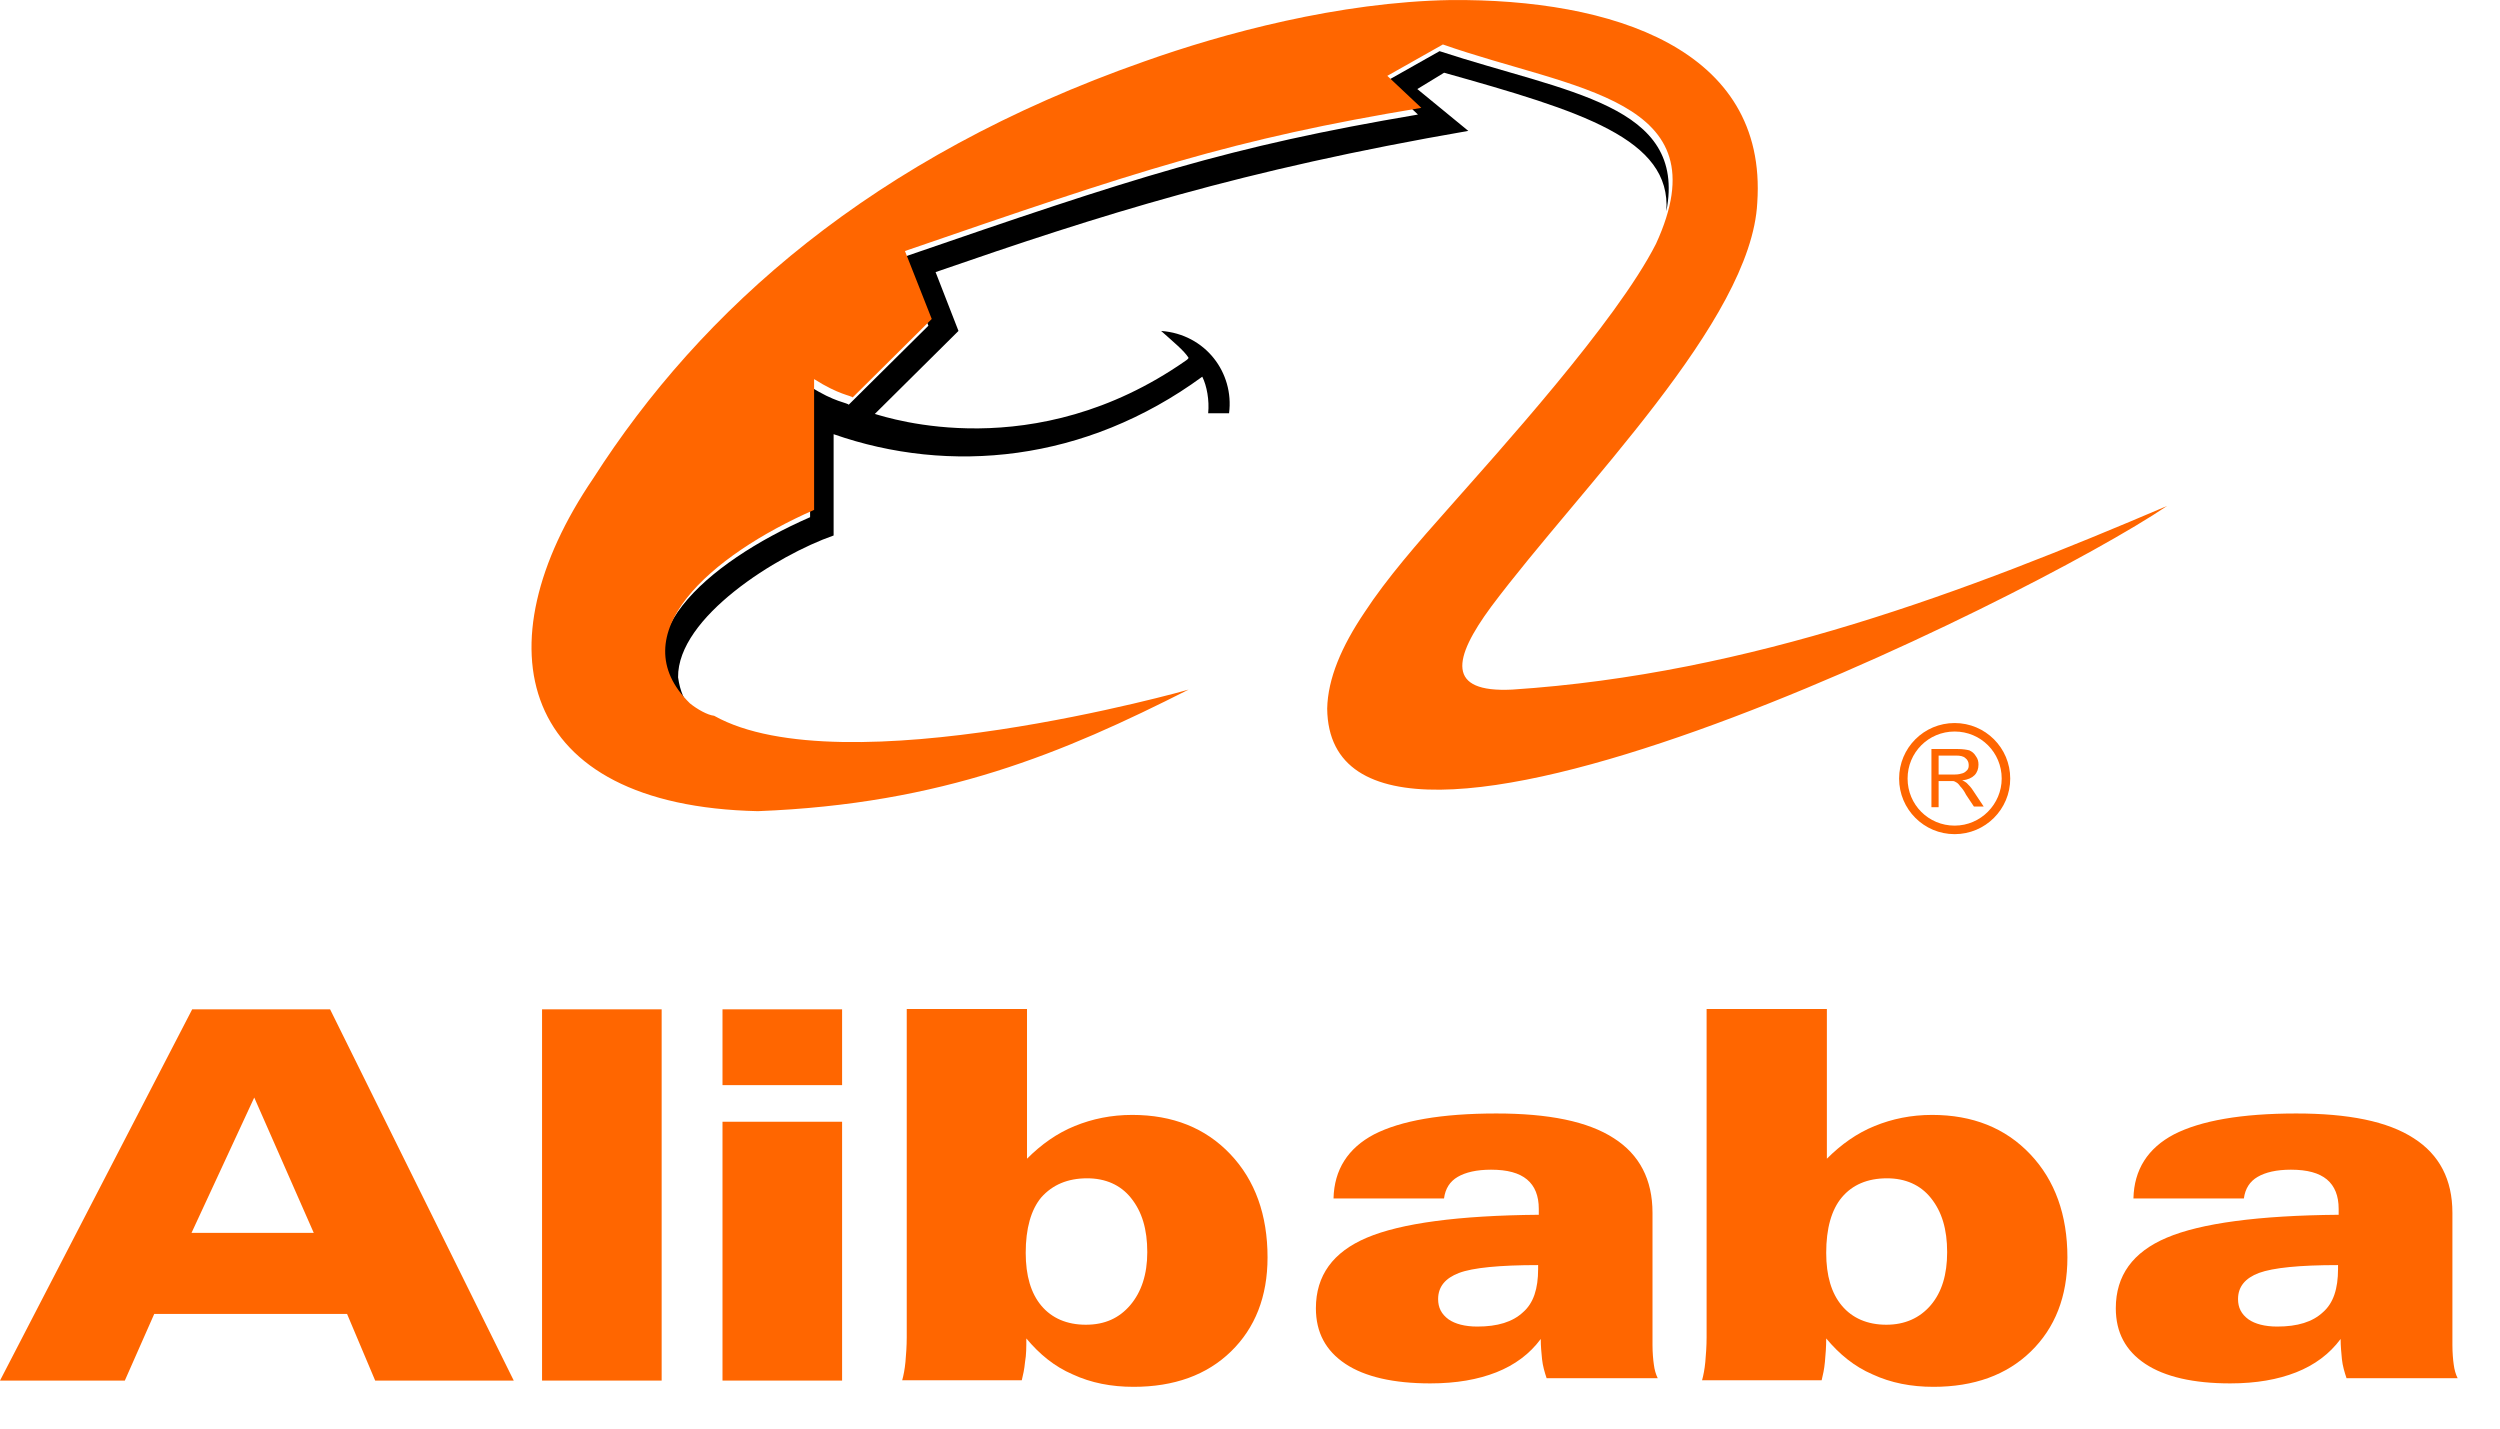
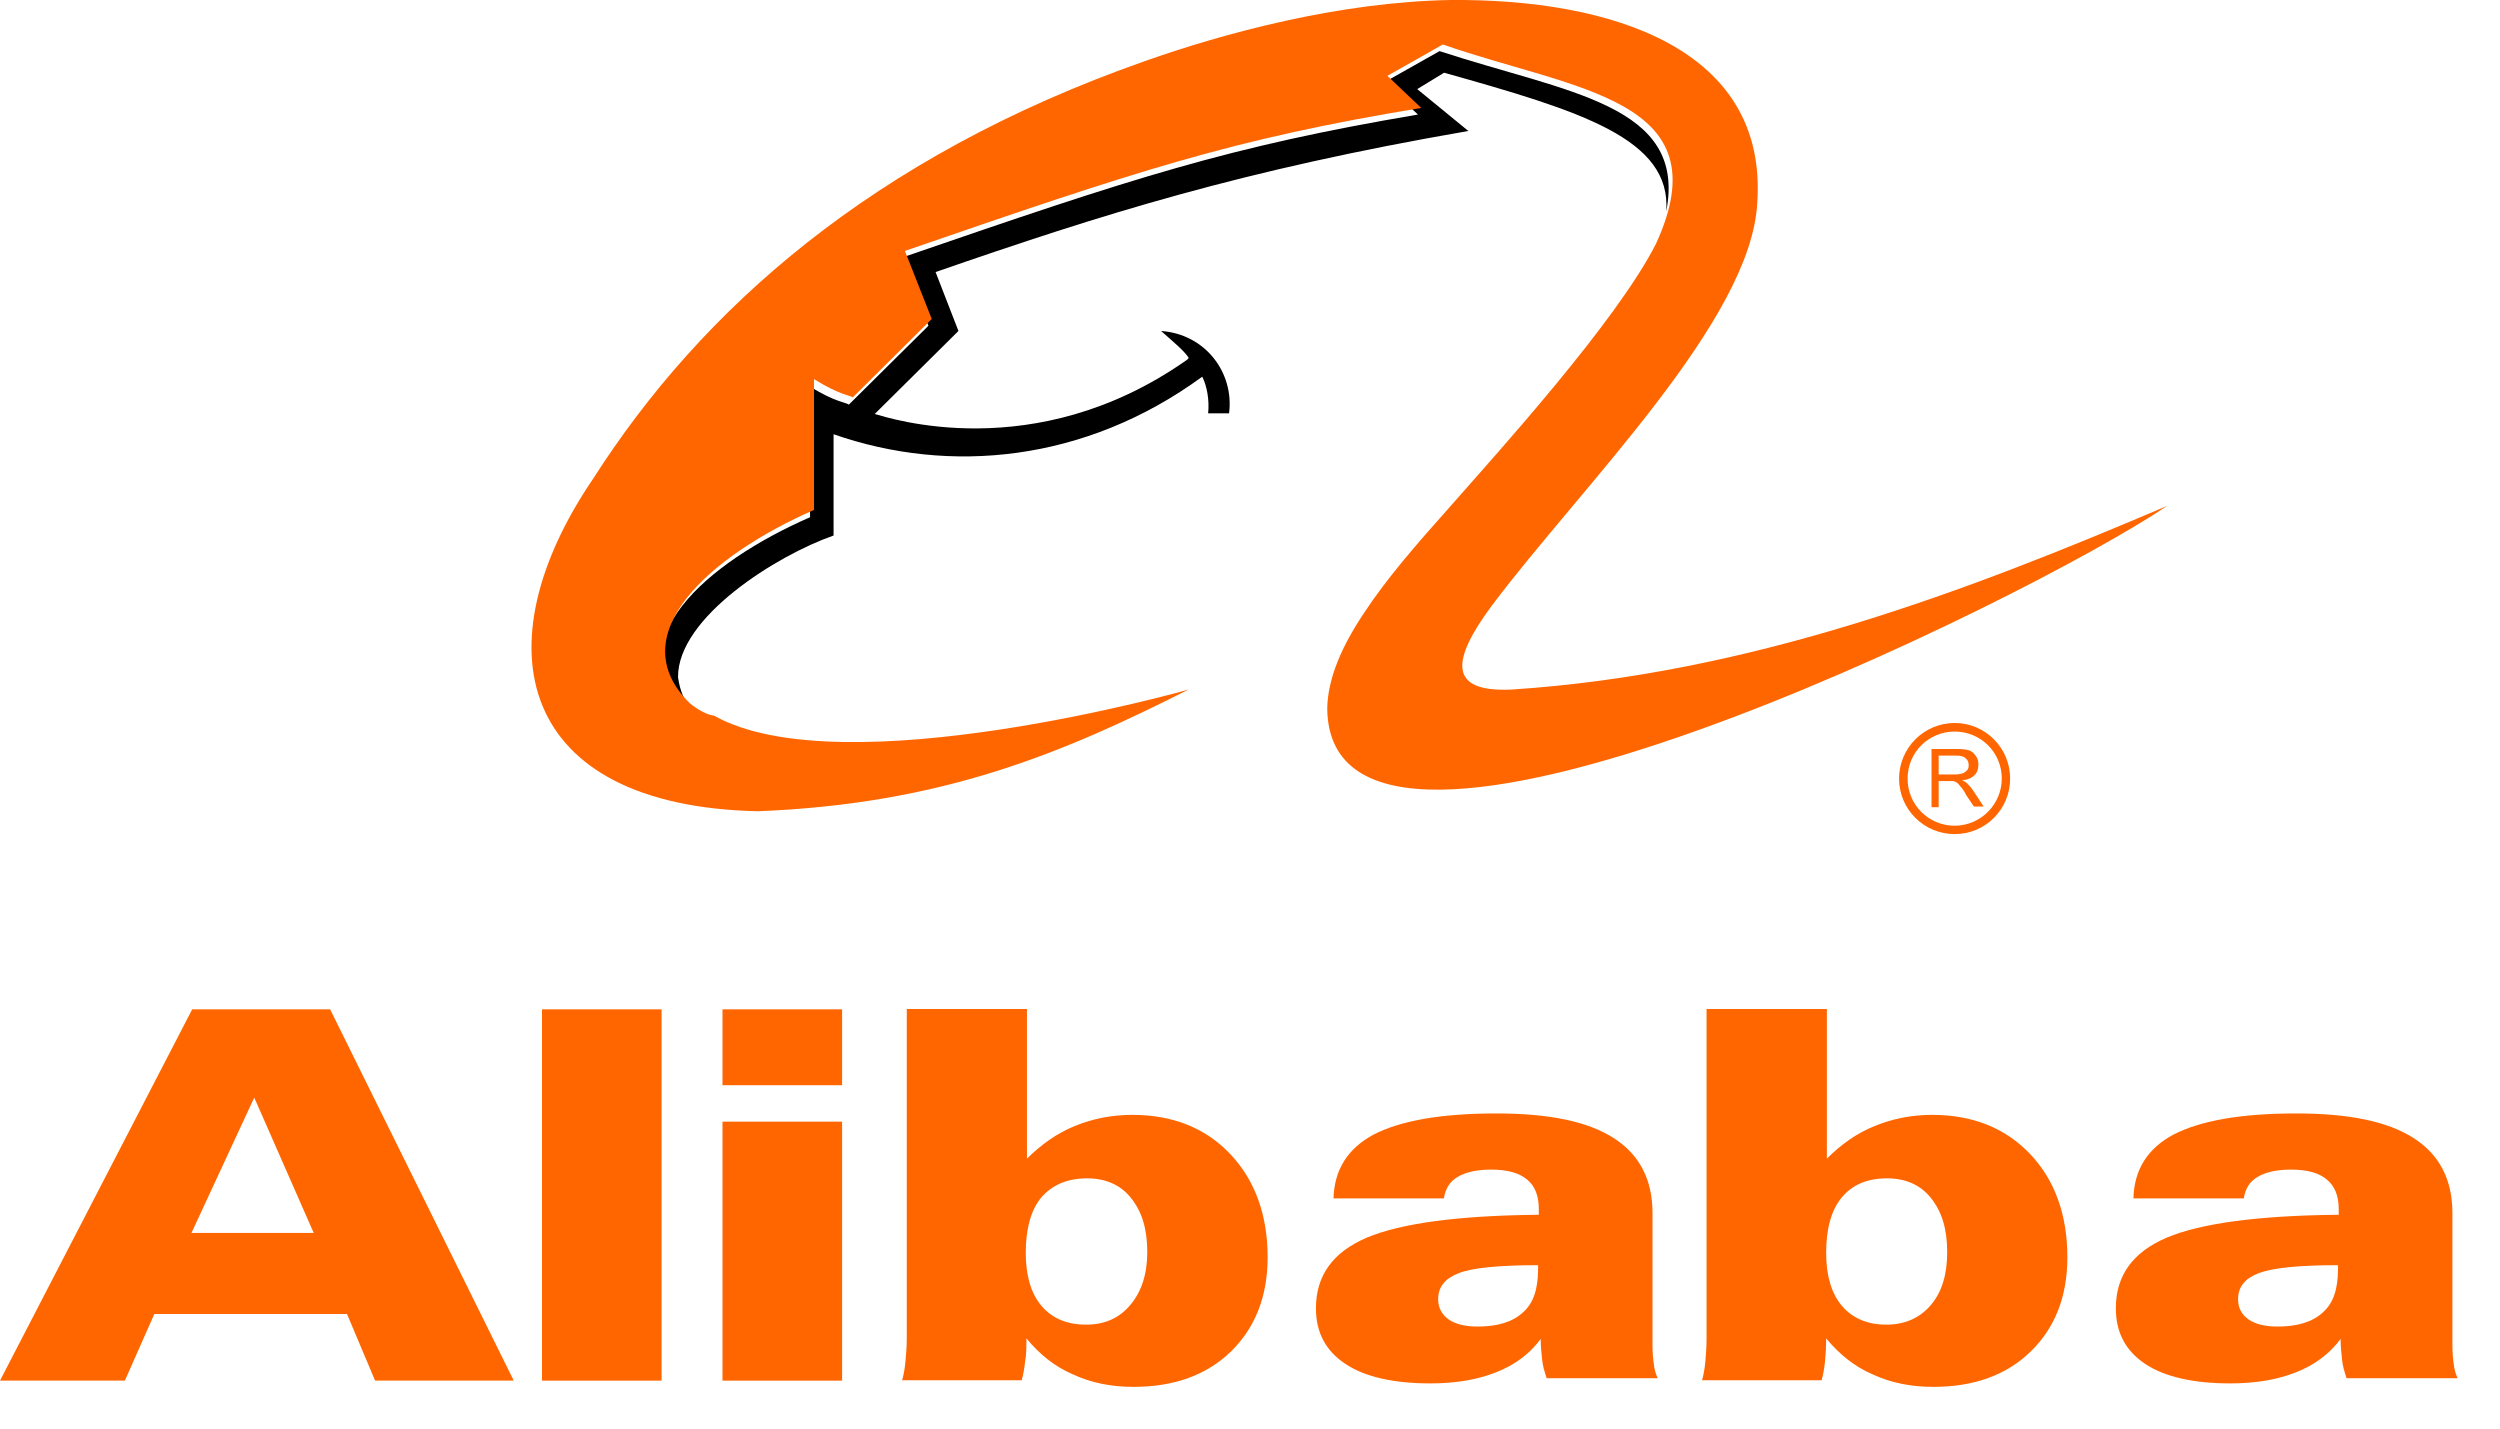
- <svg xmlns="http://www.w3.org/2000/svg" width="56" height="32" viewBox="0 0 56 32" fill="none">
-   <path d="M2.796 30.925H0L4.305 22.609H7.394L11.508 30.925H8.404L7.774 29.432H3.455L2.796 30.925ZM7.028 27.616L5.695 24.585L4.29 27.616H7.028Z" fill="#FF6600" />
-   <path d="M12.142 22.609H14.821V30.925H12.142V22.609Z" fill="#FF6600" />
-   <path d="M16.184 22.609H18.863V24.307H16.184V22.609ZM16.184 25.127H18.863V30.925H16.184V25.127Z" fill="#FF6600" />
-   <path d="M20.326 22.602H23.005V25.955C23.327 25.633 23.678 25.384 24.074 25.223C24.469 25.062 24.894 24.974 25.362 24.974C26.27 24.974 27.002 25.267 27.558 25.852C28.115 26.438 28.393 27.214 28.393 28.166C28.393 29.044 28.115 29.747 27.573 30.274C27.031 30.801 26.299 31.065 25.392 31.065C24.894 31.065 24.44 30.977 24.03 30.787C23.62 30.611 23.283 30.333 22.99 29.981C22.99 30.172 22.99 30.347 22.961 30.508C22.946 30.669 22.917 30.801 22.888 30.918H20.209C20.238 30.816 20.267 30.669 20.282 30.508C20.296 30.347 20.311 30.157 20.311 29.952V22.602H20.326ZM25.699 28.049C25.699 27.536 25.582 27.141 25.333 26.833C25.099 26.541 24.762 26.394 24.352 26.394C23.913 26.394 23.576 26.541 23.327 26.819C23.093 27.097 22.976 27.521 22.976 28.063C22.976 28.576 23.093 28.971 23.327 29.249C23.561 29.527 23.898 29.674 24.323 29.674C24.747 29.674 25.069 29.527 25.318 29.235C25.567 28.942 25.699 28.546 25.699 28.049Z" fill="#FF6600" />
-   <path d="M34.513 29.993C34.264 30.33 33.927 30.578 33.517 30.74C33.107 30.901 32.624 30.988 32.038 30.988C31.218 30.988 30.574 30.842 30.135 30.549C29.696 30.256 29.476 29.846 29.476 29.305C29.476 28.573 29.857 28.046 30.618 27.724C31.379 27.401 32.668 27.226 34.469 27.211C34.469 27.196 34.469 27.182 34.469 27.152C34.469 27.123 34.469 27.094 34.469 27.079C34.469 26.786 34.381 26.567 34.205 26.42C34.029 26.274 33.766 26.201 33.4 26.201C33.078 26.201 32.829 26.259 32.653 26.362C32.477 26.464 32.375 26.625 32.346 26.845H29.871C29.886 26.201 30.194 25.718 30.779 25.41C31.379 25.103 32.287 24.942 33.517 24.942C34.688 24.942 35.567 25.117 36.153 25.498C36.724 25.864 37.016 26.42 37.016 27.167V30.125C37.016 30.3 37.031 30.461 37.046 30.564C37.06 30.681 37.09 30.784 37.133 30.871H34.644C34.6 30.74 34.557 30.593 34.542 30.447C34.527 30.3 34.513 30.154 34.513 29.993ZM34.454 28.338C33.59 28.338 32.99 28.397 32.682 28.514C32.375 28.631 32.214 28.822 32.214 29.1C32.214 29.29 32.287 29.436 32.448 29.554C32.595 29.656 32.814 29.715 33.092 29.715C33.546 29.715 33.883 29.612 34.117 29.393C34.352 29.188 34.454 28.866 34.454 28.426V28.338Z" fill="#FF6600" />
-   <path d="M38.243 22.602H40.922V25.955C41.244 25.633 41.595 25.384 41.991 25.223C42.386 25.062 42.811 24.974 43.279 24.974C44.187 24.974 44.919 25.267 45.475 25.852C46.032 26.438 46.31 27.214 46.31 28.166C46.31 29.044 46.032 29.747 45.49 30.274C44.948 30.801 44.216 31.065 43.309 31.065C42.811 31.065 42.357 30.977 41.947 30.787C41.537 30.611 41.2 30.333 40.907 29.981C40.907 30.172 40.893 30.347 40.878 30.508C40.863 30.669 40.834 30.801 40.805 30.918H38.126C38.155 30.816 38.184 30.669 38.199 30.508C38.213 30.347 38.228 30.157 38.228 29.952V22.602H38.243ZM43.616 28.049C43.616 27.536 43.499 27.141 43.25 26.833C43.016 26.541 42.679 26.394 42.269 26.394C41.83 26.394 41.493 26.541 41.259 26.819C41.024 27.097 40.907 27.521 40.907 28.063C40.907 28.576 41.024 28.971 41.259 29.249C41.493 29.527 41.83 29.674 42.254 29.674C42.664 29.674 43.001 29.527 43.25 29.235C43.499 28.942 43.616 28.546 43.616 28.049Z" fill="#FF6600" />
-   <path d="M52.43 29.993C52.181 30.33 51.844 30.578 51.434 30.74C51.025 30.901 50.541 30.988 49.956 30.988C49.136 30.988 48.492 30.842 48.052 30.549C47.613 30.256 47.394 29.846 47.394 29.305C47.394 28.573 47.774 28.046 48.536 27.724C49.297 27.401 50.585 27.226 52.386 27.211C52.386 27.196 52.386 27.182 52.386 27.152C52.386 27.123 52.386 27.094 52.386 27.079C52.386 26.786 52.298 26.567 52.123 26.42C51.947 26.274 51.683 26.201 51.317 26.201C50.995 26.201 50.746 26.259 50.571 26.362C50.395 26.464 50.292 26.625 50.263 26.845H47.789C47.803 26.201 48.111 25.718 48.697 25.41C49.297 25.103 50.205 24.942 51.434 24.942C52.606 24.942 53.484 25.117 54.07 25.498C54.641 25.864 54.934 26.42 54.934 27.167V30.125C54.934 30.3 54.948 30.461 54.963 30.564C54.978 30.681 55.007 30.784 55.051 30.871H52.562C52.518 30.74 52.474 30.593 52.459 30.447C52.445 30.3 52.43 30.154 52.43 29.993ZM52.372 28.338C51.508 28.338 50.922 28.397 50.6 28.514C50.292 28.631 50.132 28.822 50.132 29.1C50.132 29.29 50.205 29.436 50.366 29.554C50.512 29.656 50.732 29.715 51.01 29.715C51.464 29.715 51.801 29.612 52.035 29.393C52.269 29.188 52.372 28.866 52.372 28.426V28.338Z" fill="#FF6600" />
-   <path d="M15.906 16.197C15.76 16.183 15.525 16.051 15.364 15.919C13.798 14.382 15.804 12.61 18.146 11.585V8.657C18.688 9.009 18.995 9.023 19.01 9.067L20.796 7.296L20.196 5.773C25.423 3.972 27.517 3.284 31.762 2.566L31.001 1.849L32.246 1.146C35.101 2.083 37.795 2.332 37.326 4.733C37.443 3.108 35.423 2.493 32.348 1.629L31.748 1.995L32.89 2.932C27.809 3.811 24.676 4.807 20.957 6.095L21.47 7.413L19.596 9.272C19.903 9.36 23.168 10.443 26.55 8.086C26.55 8.086 26.623 8.042 26.623 8.013C26.521 7.852 26.287 7.662 26.009 7.413C27.004 7.486 27.648 8.35 27.531 9.257H27.063C27.092 8.965 27.033 8.643 26.931 8.438C24.31 10.355 21.265 10.634 18.673 9.726V11.995C17.414 12.435 15.174 13.825 15.189 15.172C15.277 15.802 15.599 16.036 15.906 16.197Z" fill="black" />
-   <path d="M26.625 15.447C23.814 16.867 21.12 18.009 16.977 18.17C11.574 18.053 10.74 14.466 13.287 10.718C15.703 6.94 19.539 3.514 25.63 1.377C27.401 0.747 29.993 0.044 32.496 0.001C36.098 -0.029 39.597 1.084 39.363 4.539C39.231 7.189 35.41 10.908 33.404 13.588C32.54 14.759 32.394 15.52 33.873 15.447C39.217 15.096 44.048 13.251 48.543 11.333C45.498 13.397 29.788 21.172 29.729 15.872C29.744 15.198 30.051 14.481 30.564 13.719C31.062 12.958 31.75 12.167 32.467 11.362C33.536 10.147 36.201 7.219 37.094 5.462C38.602 2.182 35.234 2.021 32.321 0.996L31.076 1.699L31.838 2.416C27.592 3.119 25.498 3.822 20.271 5.623L20.871 7.145L19.1 8.902C19.056 8.858 18.792 8.844 18.236 8.492V11.421C15.908 12.446 13.887 14.217 15.454 15.755C15.615 15.886 15.849 16.018 15.996 16.033C18.866 17.643 26.64 15.447 26.625 15.447Z" fill="#FF6600" />
-   <path d="M43.425 17.349H43.791C43.864 17.349 43.923 17.335 43.967 17.32C44.011 17.305 44.04 17.276 44.069 17.247C44.099 17.203 44.099 17.174 44.099 17.13C44.099 17.071 44.069 17.013 44.026 16.983C43.982 16.939 43.908 16.925 43.821 16.925H43.425V17.349ZM43.264 18.081V16.778H43.85C43.967 16.778 44.055 16.793 44.113 16.808C44.172 16.837 44.216 16.866 44.26 16.939C44.304 16.998 44.318 17.056 44.318 17.13C44.318 17.218 44.289 17.305 44.23 17.364C44.172 17.422 44.084 17.466 43.952 17.481C43.996 17.496 44.04 17.525 44.055 17.54C44.099 17.584 44.157 17.642 44.201 17.715L44.435 18.067H44.216L44.04 17.803C43.996 17.715 43.952 17.657 43.908 17.613C43.879 17.569 43.85 17.54 43.821 17.525C43.791 17.51 43.777 17.496 43.747 17.496C43.733 17.496 43.703 17.496 43.645 17.496H43.425V18.081H43.264Z" fill="#FF6600" />
-   <path d="M43.784 18.685C44.472 18.685 45.029 18.128 45.029 17.44C45.029 16.752 44.472 16.196 43.784 16.196C43.096 16.196 42.54 16.752 42.54 17.44C42.54 18.128 43.096 18.685 43.784 18.685ZM42.73 17.44C42.73 16.855 43.198 16.386 43.784 16.386C44.37 16.386 44.838 16.855 44.838 17.44C44.838 18.011 44.37 18.494 43.784 18.494C43.198 18.494 42.73 18.026 42.73 17.44Z" fill="#FF6600" />
+ <svg xmlns="http://www.w3.org/2000/svg" width="56px" height="32px" viewBox="0 0 56 32" version="1.1">
+   <g id="surface1">
+     <path style=" stroke:none;fill-rule:nonzero;fill:rgb(100%,40%,0%);fill-opacity:1;" d="M 2.797 30.926 L 0 30.926 L 4.305 22.609 L 7.395 22.609 L 11.508 30.926 L 8.402 30.926 L 7.773 29.434 L 3.457 29.434 Z M 7.027 27.617 L 5.695 24.586 L 4.289 27.617 Z M 7.027 27.617 " />
+     <path style=" stroke:none;fill-rule:nonzero;fill:rgb(100%,40%,0%);fill-opacity:1;" d="M 12.141 22.609 L 14.82 22.609 L 14.82 30.926 L 12.141 30.926 Z M 12.141 22.609 " />
+     <path style=" stroke:none;fill-rule:nonzero;fill:rgb(100%,40%,0%);fill-opacity:1;" d="M 16.184 22.609 L 18.863 22.609 L 18.863 24.309 L 16.184 24.309 Z M 16.184 25.125 L 18.863 25.125 L 18.863 30.926 L 16.184 30.926 Z M 16.184 25.125 " />
+     <path style=" stroke:none;fill-rule:nonzero;fill:rgb(100%,40%,0%);fill-opacity:1;" d="M 20.324 22.602 L 23.004 22.602 L 23.004 25.953 C 23.328 25.633 23.68 25.383 24.074 25.223 C 24.469 25.062 24.895 24.973 25.363 24.973 C 26.27 24.973 27.004 25.266 27.559 25.852 C 28.113 26.438 28.395 27.215 28.395 28.164 C 28.395 29.043 28.113 29.746 27.574 30.273 C 27.031 30.801 26.301 31.066 25.391 31.066 C 24.895 31.066 24.441 30.977 24.031 30.785 C 23.621 30.609 23.281 30.332 22.992 29.98 C 22.992 30.172 22.992 30.348 22.961 30.508 C 22.945 30.668 22.918 30.801 22.887 30.918 L 20.207 30.918 C 20.238 30.816 20.266 30.668 20.281 30.508 C 20.297 30.348 20.312 30.156 20.312 29.953 L 20.312 22.602 Z M 25.699 28.047 C 25.699 27.535 25.582 27.141 25.332 26.832 C 25.098 26.539 24.762 26.395 24.352 26.395 C 23.914 26.395 23.574 26.539 23.328 26.82 C 23.094 27.098 22.977 27.523 22.977 28.062 C 22.977 28.574 23.094 28.973 23.328 29.25 C 23.562 29.527 23.898 29.672 24.324 29.672 C 24.746 29.672 25.07 29.527 25.316 29.234 C 25.566 28.941 25.699 28.547 25.699 28.047 Z M 25.699 28.047 " />
+     <path style=" stroke:none;fill-rule:nonzero;fill:rgb(100%,40%,0%);fill-opacity:1;" d="M 34.512 29.992 C 34.266 30.328 33.926 30.578 33.516 30.738 C 33.105 30.902 32.625 30.988 32.039 30.988 C 31.219 30.988 30.574 30.844 30.137 30.551 C 29.695 30.258 29.477 29.848 29.477 29.305 C 29.477 28.574 29.855 28.047 30.617 27.723 C 31.379 27.402 32.668 27.227 34.469 27.211 C 34.469 27.195 34.469 27.184 34.469 27.152 C 34.469 27.125 34.469 27.094 34.469 27.078 C 34.469 26.785 34.383 26.566 34.207 26.422 C 34.031 26.273 33.766 26.199 33.398 26.199 C 33.078 26.199 32.828 26.258 32.652 26.363 C 32.477 26.465 32.375 26.625 32.344 26.844 L 29.871 26.844 C 29.887 26.199 30.195 25.719 30.777 25.41 C 31.379 25.102 32.289 24.941 33.516 24.941 C 34.688 24.941 35.566 25.117 36.152 25.496 C 36.723 25.863 37.016 26.422 37.016 27.168 L 37.016 30.125 C 37.016 30.301 37.031 30.461 37.047 30.562 C 37.059 30.68 37.09 30.785 37.133 30.871 L 34.645 30.871 C 34.602 30.738 34.555 30.594 34.543 30.445 C 34.527 30.301 34.512 30.152 34.512 29.992 Z M 34.453 28.34 C 33.59 28.34 32.988 28.398 32.684 28.516 C 32.375 28.633 32.215 28.82 32.215 29.102 C 32.215 29.289 32.289 29.438 32.449 29.555 C 32.594 29.656 32.812 29.715 33.094 29.715 C 33.547 29.715 33.883 29.613 34.117 29.395 C 34.352 29.188 34.453 28.867 34.453 28.426 Z M 34.453 28.34 " />
+     <path style=" stroke:none;fill-rule:nonzero;fill:rgb(100%,40%,0%);fill-opacity:1;" d="M 38.242 22.602 L 40.922 22.602 L 40.922 25.953 C 41.242 25.633 41.594 25.383 41.992 25.223 C 42.387 25.062 42.812 24.973 43.277 24.973 C 44.188 24.973 44.918 25.266 45.477 25.852 C 46.031 26.438 46.309 27.215 46.309 28.164 C 46.309 29.043 46.031 29.746 45.488 30.273 C 44.949 30.801 44.215 31.066 43.309 31.066 C 42.812 31.066 42.355 30.977 41.945 30.785 C 41.535 30.609 41.199 30.332 40.906 29.98 C 40.906 30.172 40.895 30.348 40.879 30.508 C 40.863 30.668 40.836 30.801 40.805 30.918 L 38.125 30.918 C 38.156 30.816 38.184 30.668 38.199 30.508 C 38.215 30.348 38.227 30.156 38.227 29.953 L 38.227 22.602 Z M 43.617 28.047 C 43.617 27.535 43.5 27.141 43.25 26.832 C 43.016 26.539 42.68 26.395 42.27 26.395 C 41.828 26.395 41.492 26.539 41.258 26.82 C 41.023 27.098 40.906 27.523 40.906 28.062 C 40.906 28.574 41.023 28.973 41.258 29.25 C 41.492 29.527 41.828 29.672 42.254 29.672 C 42.664 29.672 43 29.527 43.25 29.234 C 43.5 28.941 43.617 28.547 43.617 28.047 Z M 43.617 28.047 " />
+     <path style=" stroke:none;fill-rule:nonzero;fill:rgb(100%,40%,0%);fill-opacity:1;" d="M 52.43 29.992 C 52.18 30.328 51.844 30.578 51.434 30.738 C 51.023 30.902 50.543 30.988 49.957 30.988 C 49.137 30.988 48.492 30.844 48.051 30.551 C 47.613 30.258 47.395 29.848 47.395 29.305 C 47.395 28.574 47.773 28.047 48.535 27.723 C 49.297 27.402 50.586 27.227 52.387 27.211 C 52.387 27.195 52.387 27.184 52.387 27.152 C 52.387 27.125 52.387 27.094 52.387 27.078 C 52.387 26.785 52.297 26.566 52.121 26.422 C 51.945 26.273 51.684 26.199 51.316 26.199 C 50.996 26.199 50.746 26.258 50.57 26.363 C 50.395 26.465 50.293 26.625 50.262 26.844 L 47.789 26.844 C 47.805 26.199 48.109 25.719 48.695 25.41 C 49.297 25.102 50.203 24.941 51.434 24.941 C 52.605 24.941 53.484 25.117 54.07 25.496 C 54.641 25.863 54.934 26.422 54.934 27.168 L 54.934 30.125 C 54.934 30.301 54.949 30.461 54.965 30.562 C 54.977 30.68 55.008 30.785 55.051 30.871 L 52.562 30.871 C 52.52 30.738 52.473 30.594 52.461 30.445 C 52.445 30.301 52.43 30.152 52.43 29.992 Z M 52.371 28.34 C 51.508 28.34 50.922 28.398 50.602 28.516 C 50.293 28.633 50.133 28.82 50.133 29.102 C 50.133 29.289 50.203 29.438 50.367 29.555 C 50.512 29.656 50.73 29.715 51.012 29.715 C 51.465 29.715 51.801 29.613 52.035 29.395 C 52.27 29.188 52.371 28.867 52.371 28.426 Z M 52.371 28.34 " />
+     <path style=" stroke:none;fill-rule:nonzero;fill:rgb(0%,0%,0%);fill-opacity:1;" d="M 15.906 16.199 C 15.758 16.184 15.527 16.051 15.363 15.918 C 13.797 14.383 15.805 12.609 18.145 11.586 L 18.145 8.656 C 18.688 9.008 18.996 9.023 19.012 9.066 L 20.797 7.297 L 20.195 5.773 C 25.422 3.973 27.516 3.285 31.762 2.566 L 31 1.848 L 32.246 1.145 C 35.102 2.082 37.793 2.332 37.324 4.734 C 37.441 3.109 35.422 2.492 32.348 1.629 L 31.746 1.996 L 32.891 2.934 C 27.809 3.812 24.676 4.805 20.957 6.094 L 21.469 7.414 L 19.594 9.273 C 19.902 9.359 23.168 10.445 26.551 8.086 C 26.551 8.086 26.625 8.043 26.625 8.012 C 26.52 7.852 26.285 7.66 26.008 7.414 C 27.004 7.484 27.648 8.352 27.531 9.258 L 27.062 9.258 C 27.094 8.965 27.035 8.641 26.93 8.438 C 24.309 10.355 21.266 10.633 18.672 9.727 L 18.672 11.996 C 17.414 12.434 15.176 13.824 15.188 15.172 C 15.277 15.801 15.598 16.035 15.906 16.199 Z M 15.906 16.199 " />
+     <path style=" stroke:none;fill-rule:nonzero;fill:rgb(100%,40%,0%);fill-opacity:1;" d="M 26.625 15.445 C 23.812 16.867 21.121 18.008 16.977 18.172 C 11.574 18.055 10.738 14.465 13.289 10.719 C 15.703 6.941 19.539 3.516 25.629 1.375 C 27.402 0.746 29.992 0.043 32.496 0 C 36.098 -0.027 39.598 1.086 39.363 4.539 C 39.23 7.188 35.41 10.906 33.402 13.586 C 32.539 14.758 32.395 15.52 33.871 15.445 C 39.215 15.094 44.047 13.25 48.543 11.332 C 45.496 13.398 29.789 21.172 29.73 15.871 C 29.742 15.199 30.051 14.48 30.562 13.719 C 31.062 12.957 31.75 12.168 32.469 11.363 C 33.535 10.148 36.199 7.219 37.094 5.461 C 38.602 2.184 35.234 2.02 32.32 0.996 L 31.078 1.699 L 31.836 2.418 C 27.59 3.117 25.496 3.82 20.27 5.621 L 20.871 7.145 L 19.102 8.902 C 19.055 8.859 18.793 8.844 18.234 8.492 L 18.234 11.422 C 15.906 12.445 13.887 14.219 15.453 15.754 C 15.613 15.887 15.848 16.02 15.996 16.031 C 18.867 17.645 26.641 15.445 26.625 15.445 Z M 26.625 15.445 " />
+     <path style=" stroke:none;fill-rule:nonzero;fill:rgb(100%,40%,0%);fill-opacity:1;" d="M 43.426 17.348 L 43.793 17.348 C 43.863 17.348 43.922 17.336 43.969 17.32 C 44.012 17.305 44.039 17.277 44.07 17.246 C 44.098 17.203 44.098 17.172 44.098 17.129 C 44.098 17.07 44.07 17.012 44.027 16.984 C 43.98 16.938 43.91 16.926 43.82 16.926 L 43.426 16.926 Z M 43.266 18.082 L 43.266 16.777 L 43.852 16.777 C 43.969 16.777 44.055 16.793 44.113 16.809 C 44.172 16.836 44.215 16.867 44.262 16.938 C 44.305 16.996 44.316 17.055 44.316 17.129 C 44.316 17.219 44.289 17.305 44.23 17.363 C 44.172 17.422 44.086 17.465 43.953 17.48 C 43.996 17.496 44.039 17.523 44.055 17.539 C 44.098 17.582 44.156 17.641 44.203 17.715 L 44.434 18.066 L 44.215 18.066 L 44.039 17.805 C 43.996 17.715 43.953 17.656 43.91 17.613 C 43.879 17.57 43.852 17.539 43.82 17.523 C 43.793 17.512 43.777 17.496 43.746 17.496 C 43.734 17.496 43.703 17.496 43.645 17.496 L 43.426 17.496 L 43.426 18.082 Z M 43.266 18.082 " />
+     <path style=" stroke:none;fill-rule:nonzero;fill:rgb(100%,40%,0%);fill-opacity:1;" d="M 43.785 18.684 C 44.473 18.684 45.027 18.129 45.027 17.441 C 45.027 16.754 44.473 16.195 43.785 16.195 C 43.098 16.195 42.539 16.754 42.539 17.441 C 42.539 18.129 43.098 18.684 43.785 18.684 Z M 42.73 17.441 C 42.73 16.855 43.199 16.387 43.785 16.387 C 44.371 16.387 44.84 16.855 44.84 17.441 C 44.84 18.012 44.371 18.496 43.785 18.496 C 43.199 18.496 42.73 18.027 42.73 17.441 Z M 42.73 17.441 " />
+   </g>
</svg>
